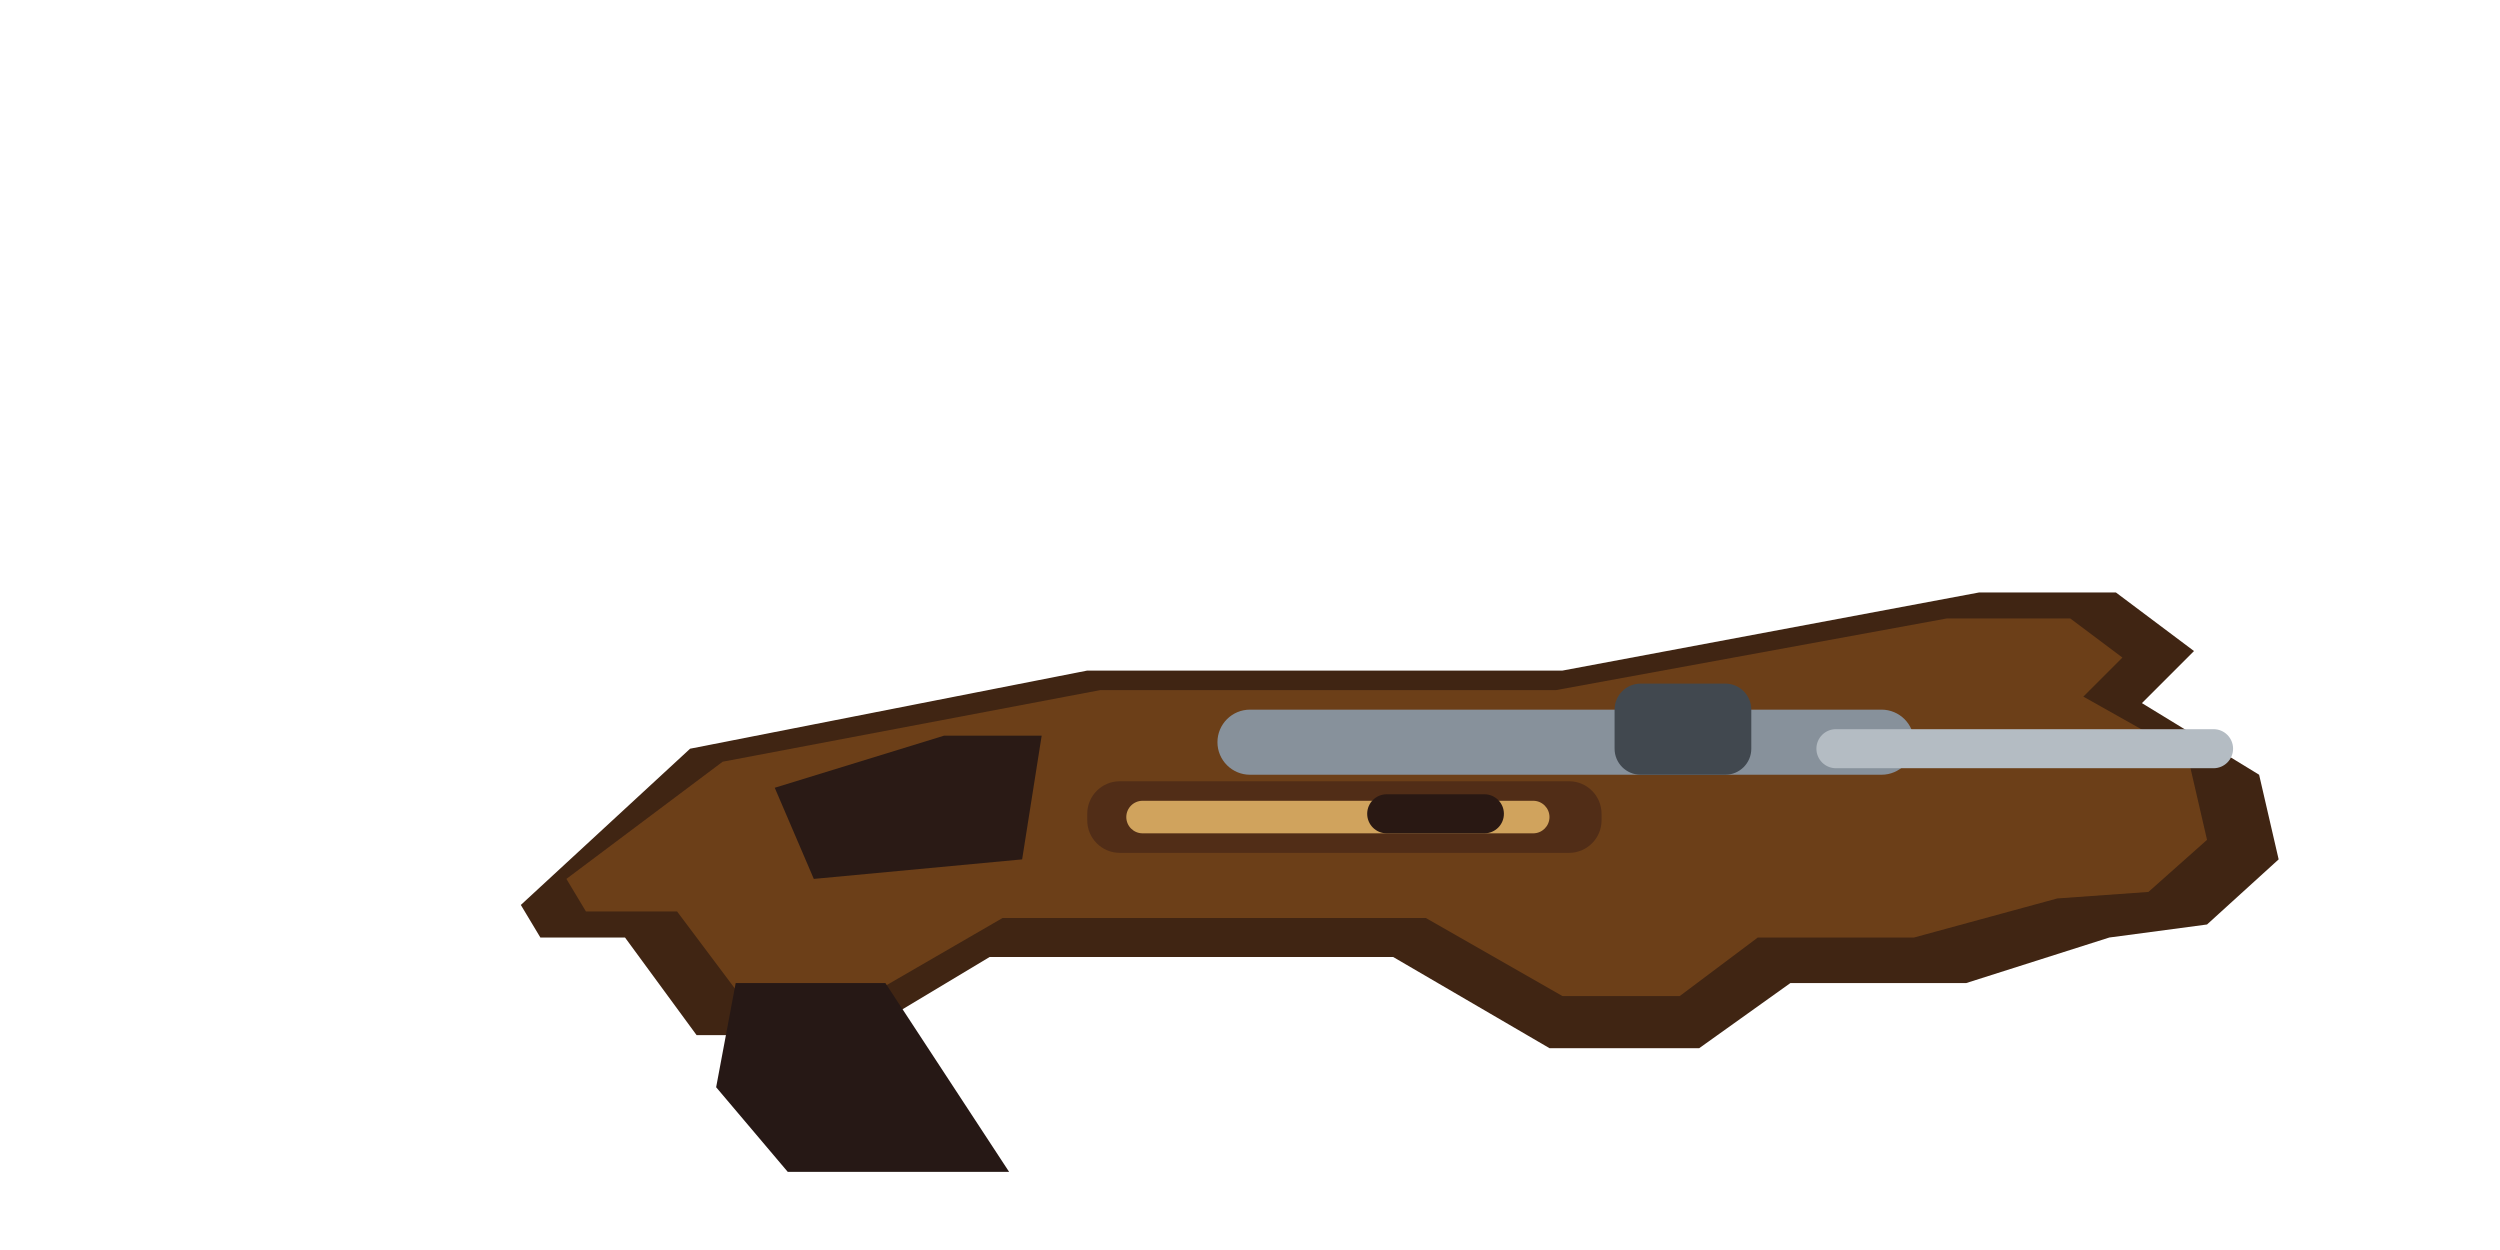
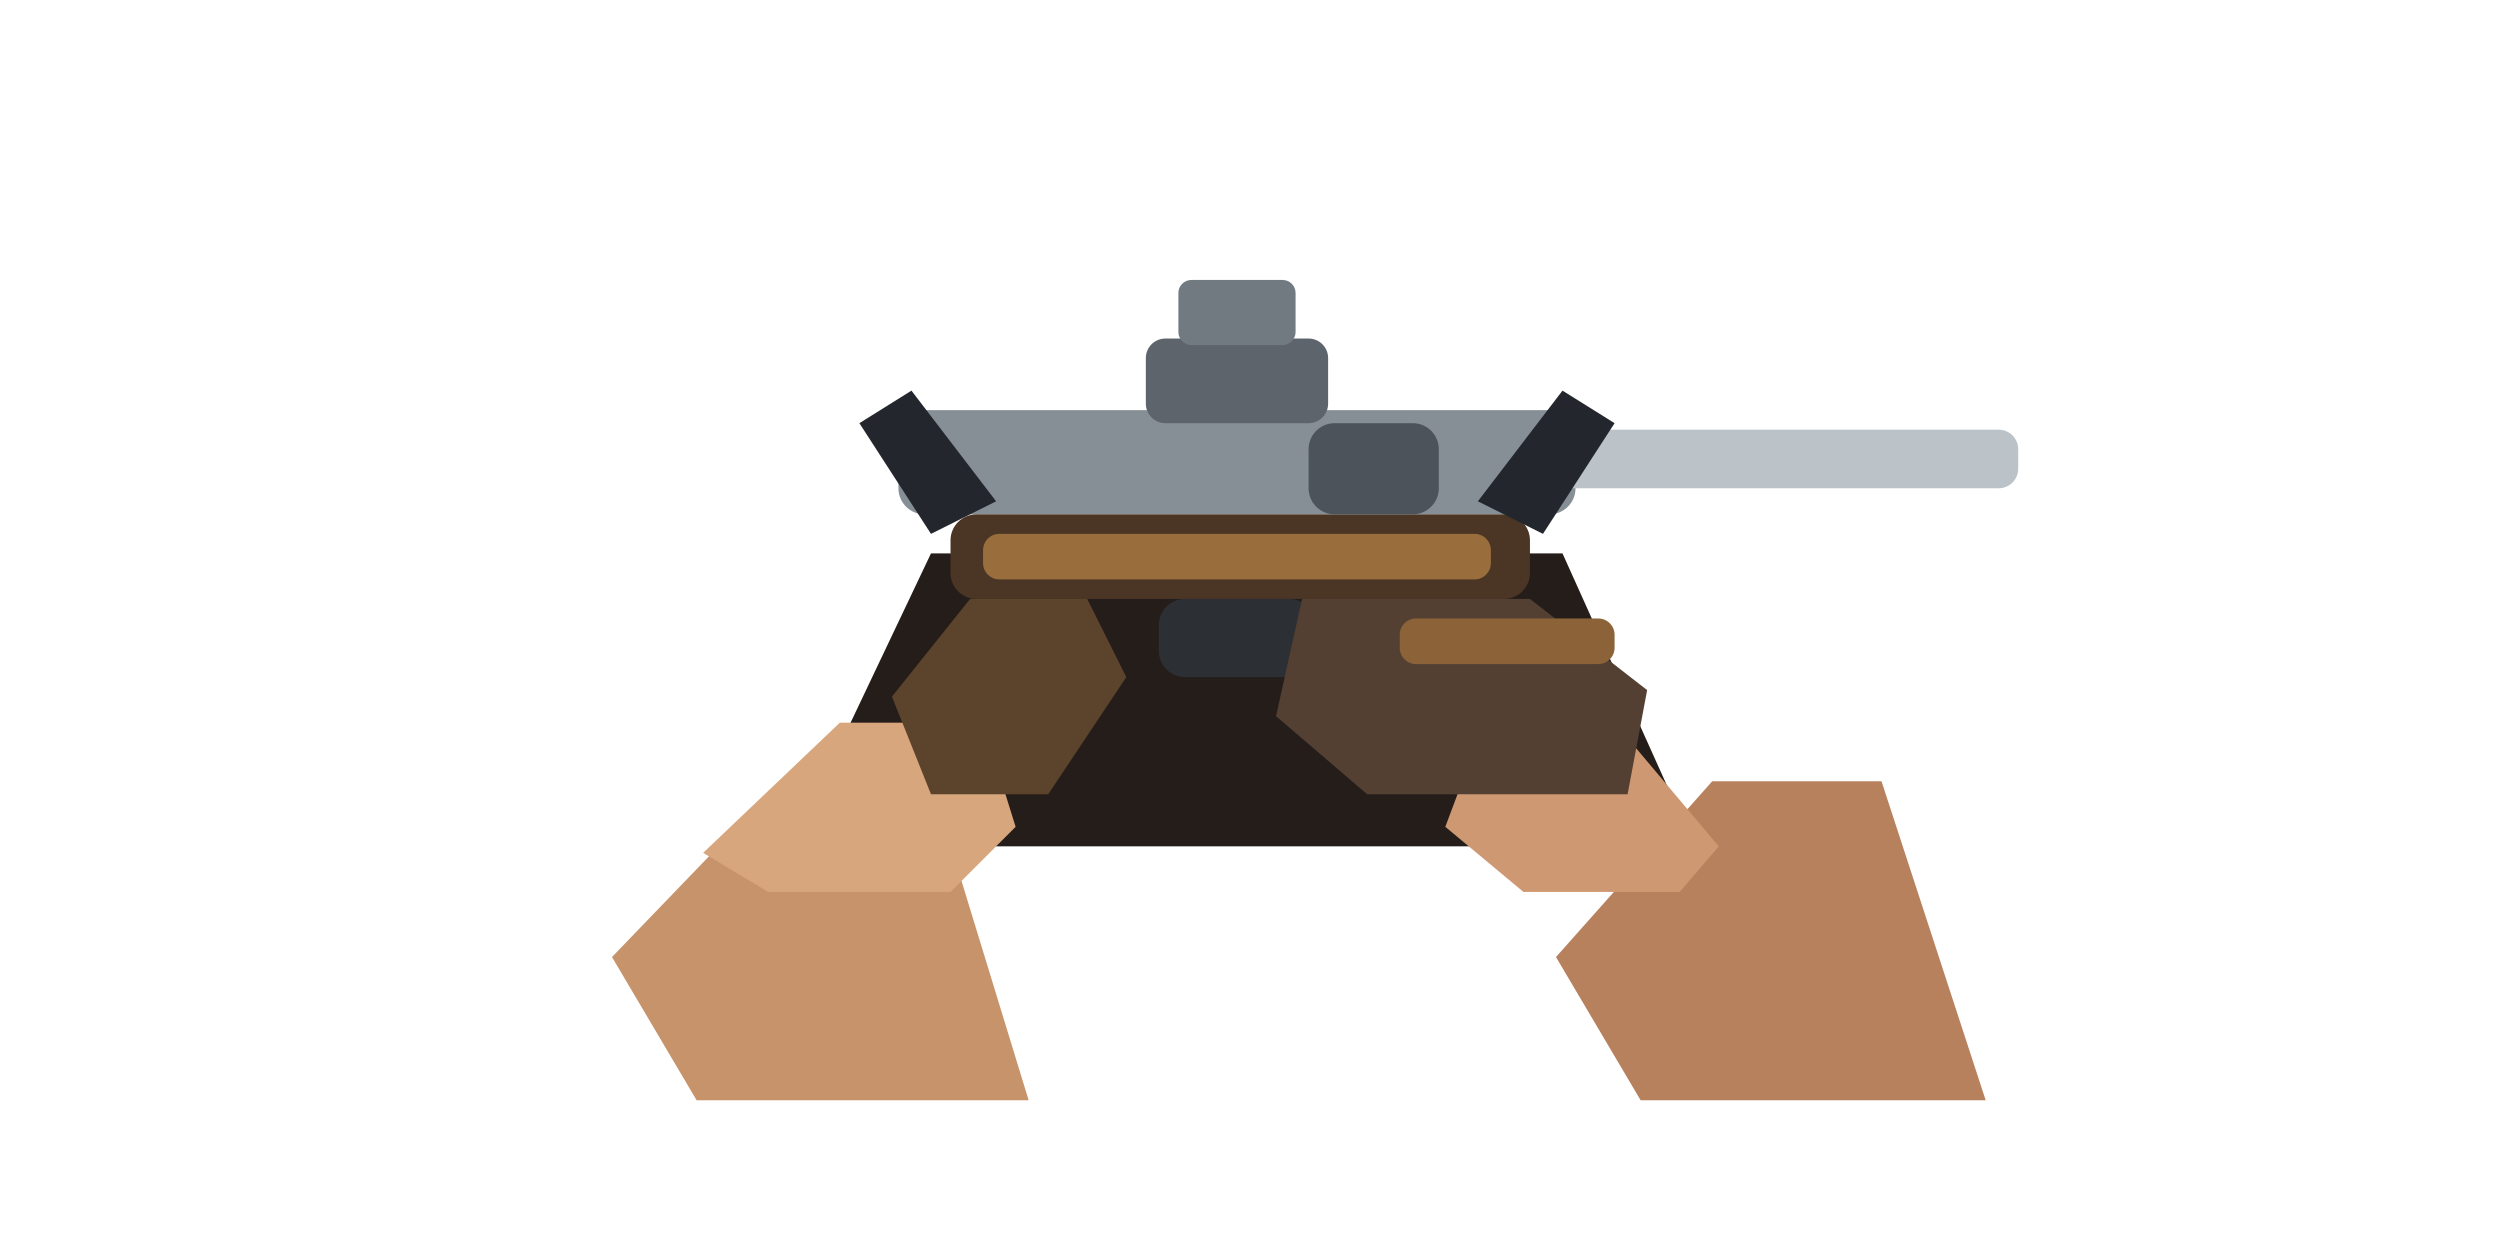
<svg xmlns="http://www.w3.org/2000/svg" width="768" height="384" viewBox="0 0 768 384">
-   <g transform="translate(88 56)">
-     <path d="M72 222 L124 174 L246 150 L392 150 L520 126 L562 126 L586 144 L570 160 L606 182 L612 208 L590 228 L560 232 L516 246 L462 246 L434 266 L388 266 L340 238 L216 238 L176 262 L126 262 L104 232 L78 232 Z" fill="#402513" />
-     <path d="M86 214 L134 178 L250 156 L390 156 L510 134 L548 134 L564 146 L552 158 L584 176 L590 202 L572 218 L544 220 L500 232 L452 232 L428 250 L392 250 L350 226 L220 226 L182 248 L138 248 L120 224 L92 224 Z" fill="#6c3f18" />
-     <rect x="286" y="162" width="214" height="20" rx="10" fill="#87919b" />
-     <rect x="470" y="168" width="128" height="12" rx="6" fill="#b4bcc3" />
-     <rect x="246" y="184" width="158" height="22" rx="10" fill="#512d17" />
-     <rect x="258" y="190" width="130" height="10" rx="5" fill="#d0a35d" />
-     <path d="M138 246 L184 246 L222 304 L154 304 L132 278 Z" fill="#261815" />
-     <path d="M150 186 L202 170 L232 170 L226 208 L162 214 Z" fill="#2a1a15" />
-     <rect x="408" y="154" width="42" height="28" rx="8" fill="#41484f" />
-     <rect x="332" y="188" width="42" height="12" rx="6" fill="#291813" />
+   <g transform="translate(0 8)">
+     <path d="M188 286 L240 232 L286 232 L316 330 L214 330 Z" fill="#c7936b" />
+     <path d="M478 286 L526 232 L578 232 L610 330 L504 330 Z" fill="#b7815e" />
+     <path d="M248 242 L286 162 L480 162 L516 242 L500 252 L260 252 Z" fill="#251d1a" />
+     <rect x="276" y="118" width="208" height="32" rx="8" fill="#868f96" />
+     <rect x="472" y="124" width="148" height="18" rx="6" fill="#bcc3c8" />
+     <rect x="292" y="150" width="178" height="26" rx="8" fill="#4b3524" />
+     <rect x="302" y="156" width="156" height="14" rx="5" fill="#9a6d3d" />
+     <path d="M216 254 L258 214 L302 214 L312 246 L292 266 L236 266 Z" fill="#d8a67d" />
+     <path d="M528 252 L496 214 L456 214 L444 246 L468 266 L516 266 Z" fill="#ce9972" />
+     <path d="M286 156 L264 122 L280 112 L306 146 Z" fill="#23262c" />
+     <path d="M474 156 L496 122 L480 112 L454 146 Z" fill="#23262c" />
+     <rect x="352" y="96" width="56" height="26" rx="6" fill="#5d646b" />
+     <rect x="362" y="78" width="36" height="20" rx="4" fill="#727a81" />
+     <rect x="356" y="176" width="48" height="24" rx="8" fill="#2c2f34" />
+     <path d="M334 176 L346 200 L322 236 L286 236 L274 206 L298 176 Z" fill="#5c432c" />
+     <path d="M400 176 L470 176 L506 204 L500 236 L420 236 L392 212 Z" fill="#544033" />
+     <rect x="430" y="182" width="66" height="14" rx="5" fill="#8c6338" />
+     <rect x="402" y="122" width="40" height="28" rx="8" fill="#4c535a" />
  </g>
</svg>
